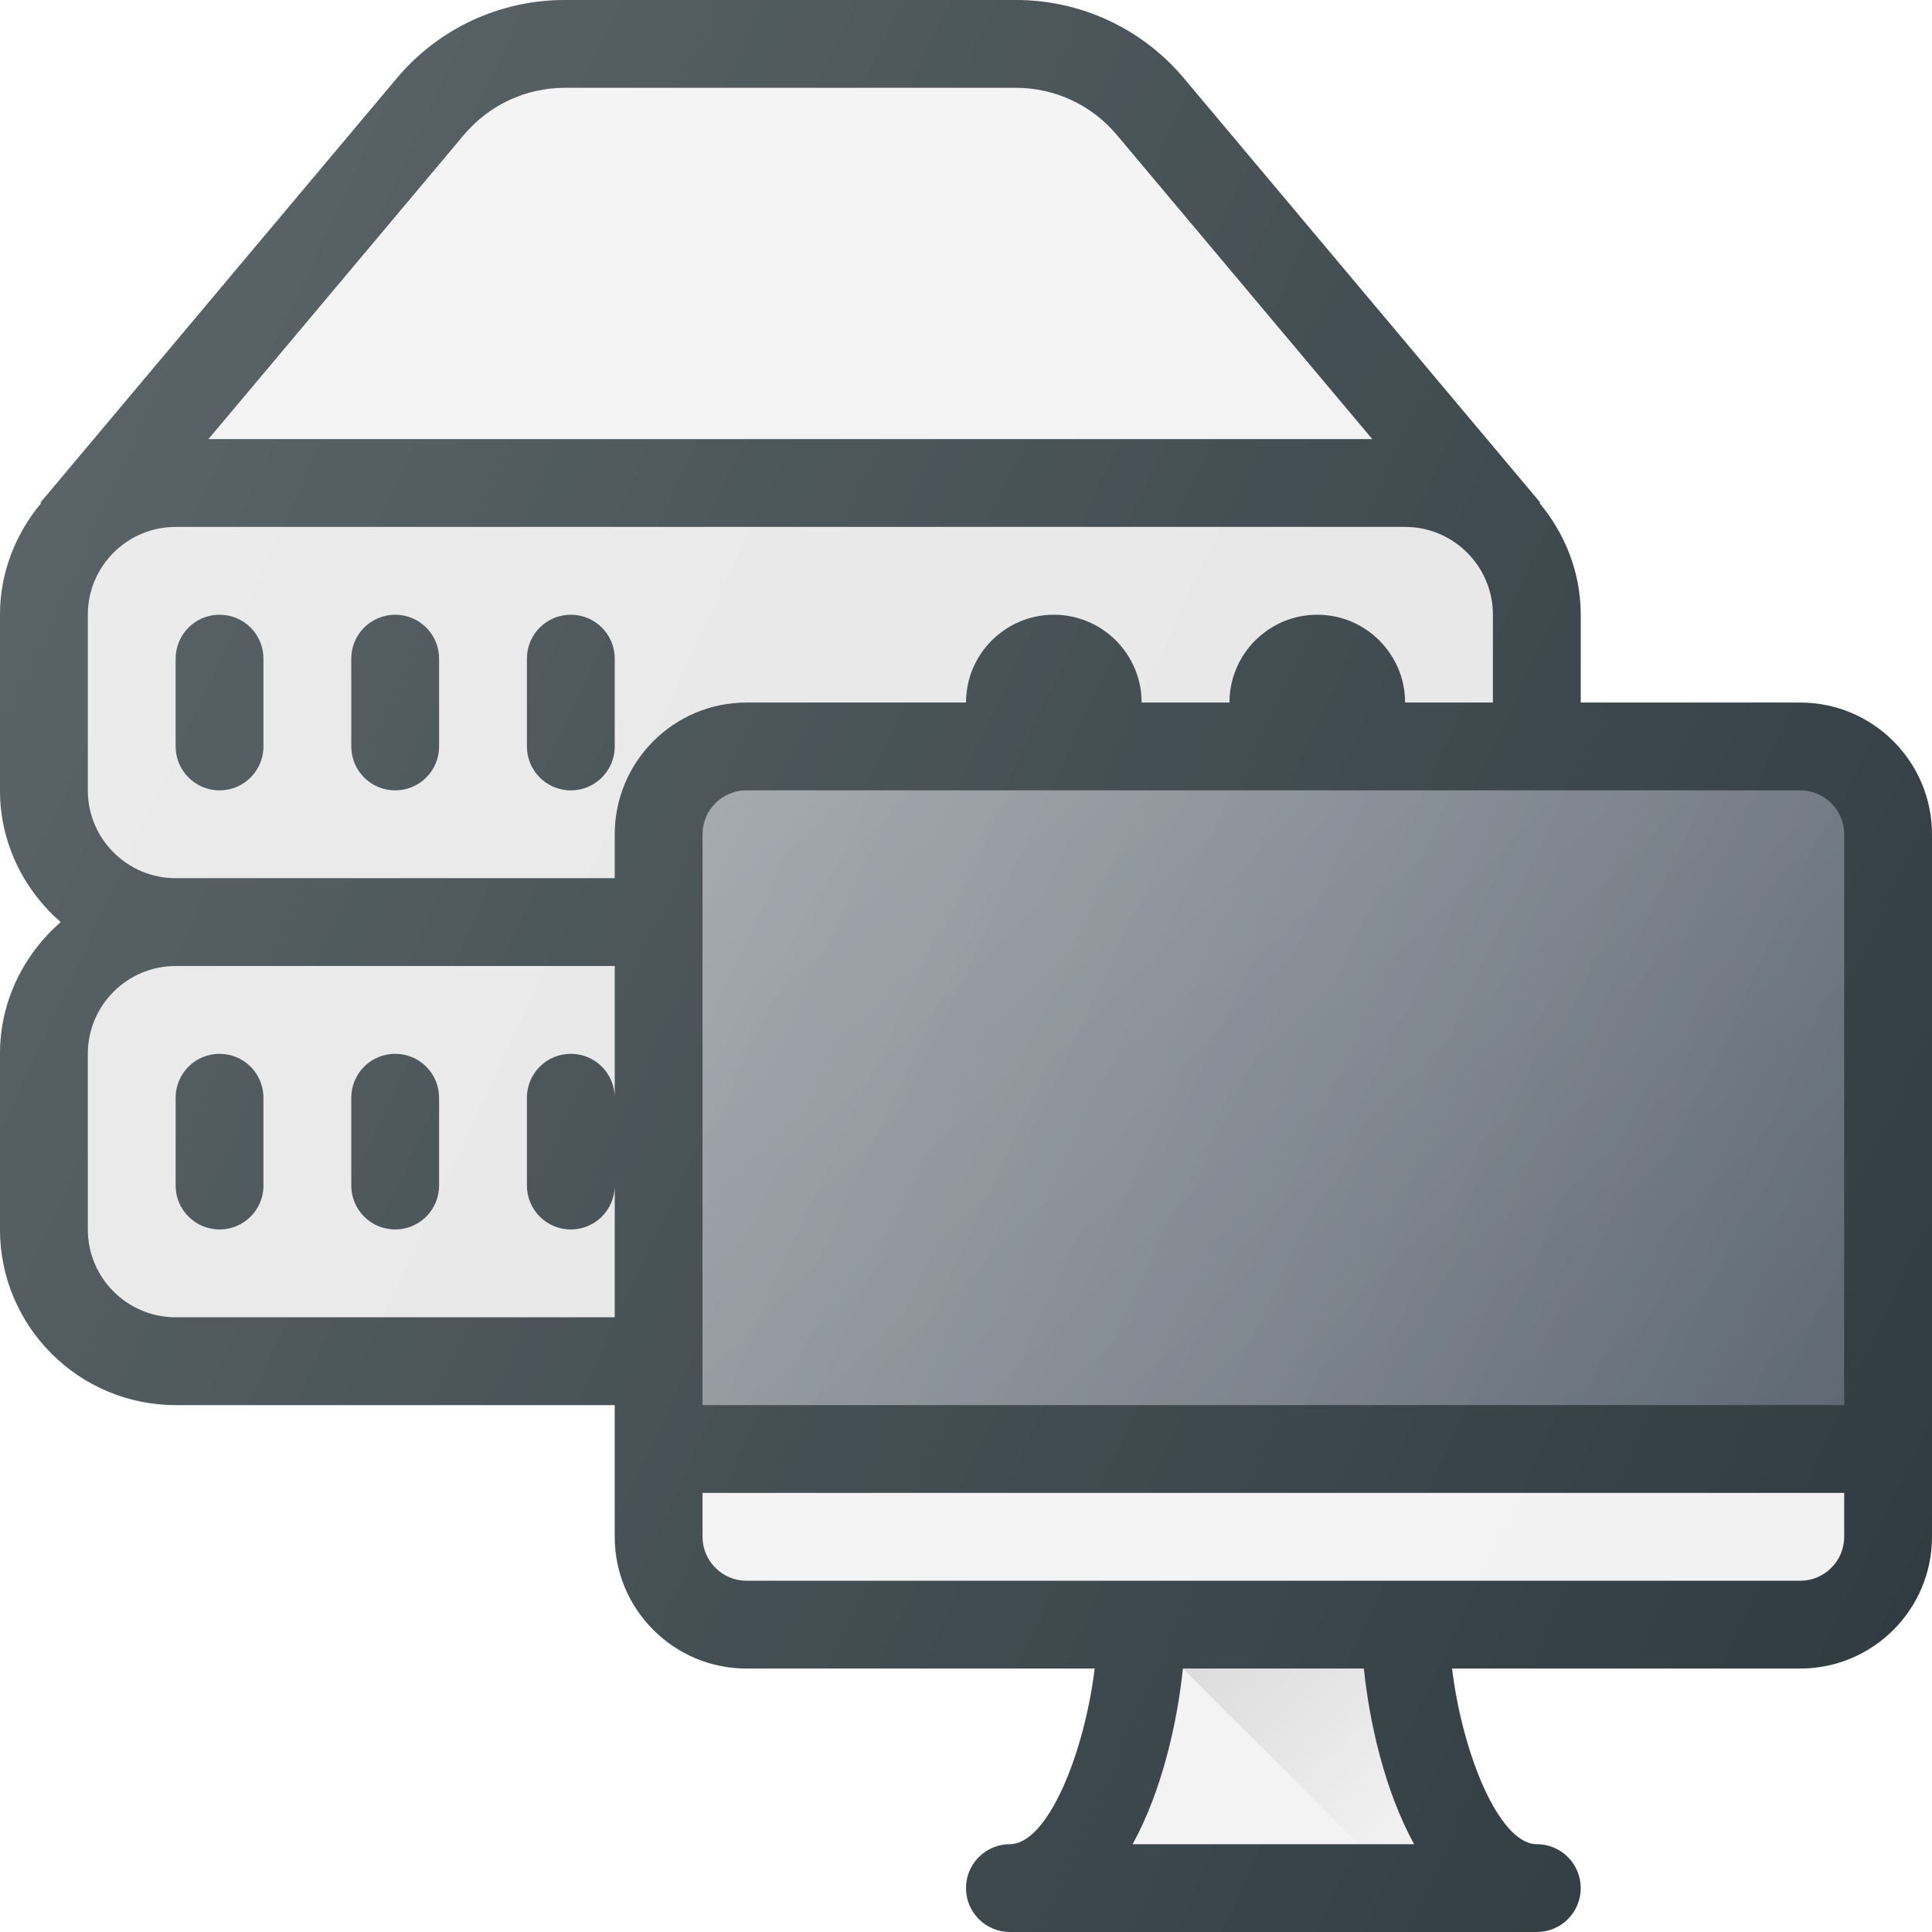
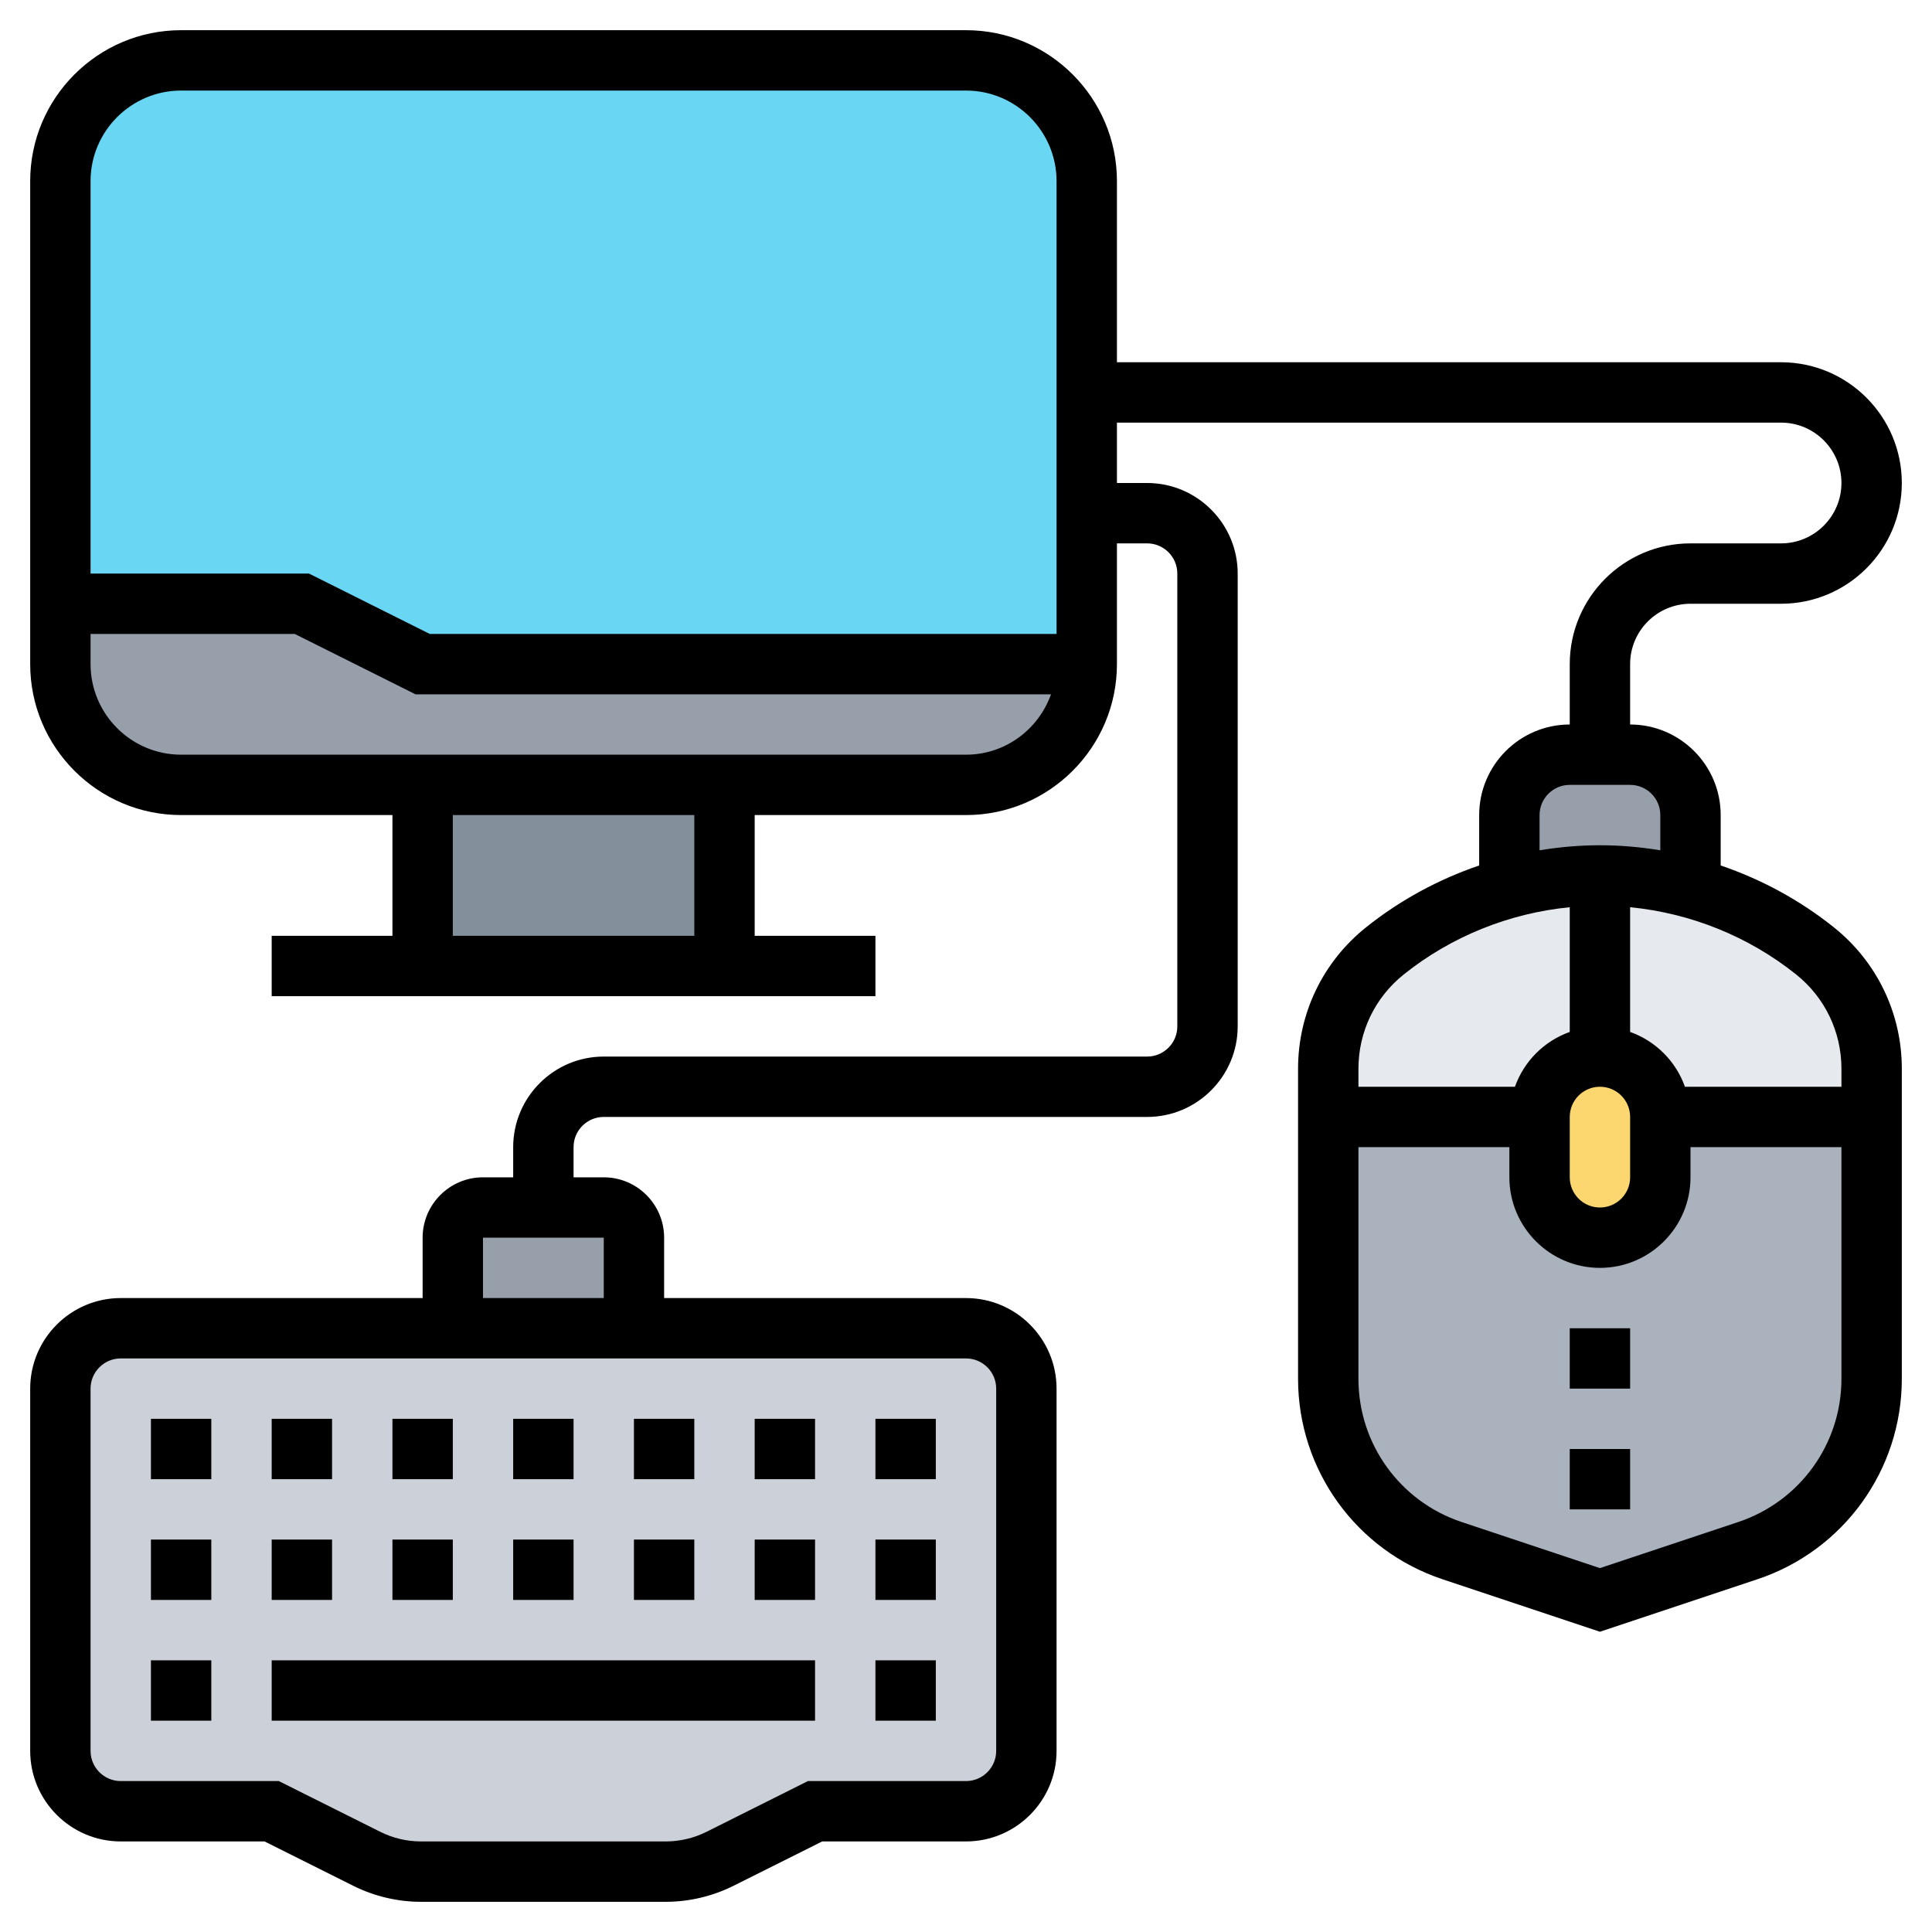
- <svg xmlns="http://www.w3.org/2000/svg" viewBox="0 0 469.333 469.333">
-   <path d="M437.333 170.667H384v-21.333c0-10.348-3.85-19.717-9.999-27.112l.165-.138-86.541-103.042C277.479 6.938 262.583 0 246.792 0H137.208c-15.792 0-30.688 6.938-40.833 19.031L9.833 122.083l.165.138C3.85 129.616 0 138.986 0 149.333V192c0 12.805 5.786 24.174 14.746 32C5.786 231.826 0 243.195 0 256v42.667c0 23.531 19.146 42.667 42.667 42.667h106.667v32c0 17.646 14.354 32 32 32h84.59C263.43 425.948 254.505 448 245.333 448a10.66 10.66 0 0 0-10.667 10.667 10.66 10.66 0 0 0 10.667 10.667h128A10.66 10.66 0 0 0 384 458.667 10.66 10.66 0 0 0 373.333 448c-9.172 0-18.096-22.052-20.59-42.667h84.59c17.646 0 32-14.354 32-32V202.667c0-17.646-14.354-32-32-32z" fill="#303c42" />
-   <path d="M448 202.667v138.667H170.667V202.667c0-5.885 4.792-10.667 10.667-10.667h256c5.874 0 10.666 4.781 10.666 10.667z" fill="#5c6671" />
-   <linearGradient id="a" gradientUnits="userSpaceOnUse" x1="-59.101" y1="614.623" x2="-45.892" y2="608.461" gradientTransform="matrix(21.3333 0 0 -21.3333 1430.111 13315.223)">
-     <stop offset="0" stop-color="#fff" stop-opacity=".2" />
-     <stop offset="1" stop-color="#fff" stop-opacity="0" />
-   </linearGradient>
-   <path d="M448 202.667v138.667H170.667V202.667c0-5.885 4.792-10.667 10.667-10.667h256c5.874 0 10.666 4.781 10.666 10.667z" fill="url(#a)" />
-   <linearGradient id="b" gradientUnits="userSpaceOnUse" x1="-57.464" y1="616.431" x2="-47.609" y2="606.578" gradientTransform="matrix(21.3333 0 0 -21.3333 1430.111 13315.223)">
-     <stop offset="0" stop-color="#fff" stop-opacity=".2" />
-     <stop offset="1" stop-color="#fff" stop-opacity="0" />
-   </linearGradient>
-   <path d="M448 202.667v138.667H170.667V202.667c0-5.885 4.792-10.667 10.667-10.667h256c5.874 0 10.666 4.781 10.666 10.667z" fill="url(#b)" />
-   <path d="M112.708 32.75c6.104-7.25 15.021-11.417 24.5-11.417h109.583c9.479 0 18.396 4.167 24.5 11.427l62.065 73.906H50.641l62.067-73.916z" fill="#f2f2f2" />
-   <path d="M21.333 192v-42.667c0-11.76 9.563-21.333 21.333-21.333h298.667c11.771 0 21.333 9.573 21.333 21.333v21.333h-21.333c0-11.76-9.563-21.333-21.333-21.333-11.771 0-21.333 9.573-21.333 21.333h-21.333c0-11.76-9.563-21.333-21.333-21.333-11.771 0-21.333 9.573-21.333 21.333h-53.333c-17.646 0-32 14.354-32 32v10.667H42.667c-11.771 0-21.334-9.573-21.334-21.333zm21.334 128c-11.771 0-21.333-9.573-21.333-21.333V256c0-11.76 9.563-21.333 21.333-21.333h106.667v32c0-5.896-4.771-10.667-10.667-10.667S128 260.771 128 266.667V288c0 5.896 4.771 10.667 10.667 10.667s10.667-4.771 10.667-10.667v32H42.667z" fill="#e6e6e6" />
-   <path d="M343.521 448h-68.375c7.138-13.021 10.855-29.531 12.208-42.667h43.96c1.353 13.136 5.069 29.646 12.207 42.667zm93.812-64h-256c-5.875 0-10.667-4.781-10.667-10.667v-10.667H448v10.667c0 5.886-4.792 10.667-10.667 10.667z" fill="#f2f2f2" />
-   <path d="M53.333 149.333A10.66 10.66 0 0 0 42.666 160v21.333c0 5.896 4.771 10.667 10.667 10.667S64 187.229 64 181.333V160a10.66 10.66 0 0 0-10.667-10.667zm42.667 0A10.66 10.66 0 0 0 85.333 160v21.333A10.66 10.66 0 0 0 96 192a10.66 10.66 0 0 0 10.667-10.667V160A10.66 10.66 0 0 0 96 149.333zm53.333 32V160c0-5.896-4.771-10.667-10.667-10.667S128 154.104 128 160v21.333c0 5.896 4.771 10.667 10.667 10.667s10.666-4.771 10.666-10.667zm-96 74.667a10.66 10.66 0 0 0-10.667 10.667V288c0 5.896 4.771 10.667 10.667 10.667S64 293.896 64 288v-21.333A10.66 10.66 0 0 0 53.333 256zM96 256a10.66 10.66 0 0 0-10.667 10.667V288A10.66 10.66 0 0 0 96 298.667 10.66 10.66 0 0 0 106.667 288v-21.333A10.66 10.66 0 0 0 96 256z" fill="#303c42" />
-   <linearGradient id="c" gradientUnits="userSpaceOnUse" x1="-53.052" y1="605.666" x2="-50.735" y2="603.35" gradientTransform="matrix(21.3333 0 0 -21.3333 1430.111 13315.223)">
-     <stop offset="0" stop-opacity=".1" />
-     <stop offset="1" stop-opacity="0" />
-   </linearGradient>
-   <path d="M343.521 448c-7.138-13.021-10.854-29.531-12.207-42.667h-43.96L330.021 448h13.5z" fill="url(#c)" />
-   <linearGradient id="d" gradientUnits="userSpaceOnUse" x1="-66.634" y1="618.443" x2="-44.249" y2="608.009" gradientTransform="matrix(21.3333 0 0 -21.3333 1430.111 13315.223)">
-     <stop offset="0" stop-color="#fff" stop-opacity=".2" />
-     <stop offset="1" stop-color="#fff" stop-opacity="0" />
-   </linearGradient>
-   <path d="M437.333 170.667H384v-21.333c0-10.348-3.85-19.717-9.999-27.112l.165-.138-86.541-103.042C277.479 6.938 262.583 0 246.792 0H137.208c-15.792 0-30.688 6.938-40.833 19.031L9.833 122.083l.165.138C3.85 129.616 0 138.986 0 149.333V192c0 12.805 5.786 24.174 14.746 32C5.786 231.826 0 243.195 0 256v42.667c0 23.531 19.146 42.667 42.667 42.667h106.667v32c0 17.646 14.354 32 32 32h84.59C263.43 425.948 254.505 448 245.333 448a10.66 10.66 0 0 0-10.667 10.667 10.66 10.66 0 0 0 10.667 10.667h128A10.66 10.66 0 0 0 384 458.667 10.66 10.66 0 0 0 373.333 448c-9.172 0-18.096-22.052-20.59-42.667h84.59c17.646 0 32-14.354 32-32V202.667c0-17.646-14.354-32-32-32z" fill="url(#d)" />
+ <svg xmlns="http://www.w3.org/2000/svg" version="1.1" id="Layer_1_1_" x="0px" y="0px" viewBox="0 0 64 64" style="enable-background:new 0 0 64 64;" xml:space="preserve" width="512" height="512">
+   <g>
+     <g>
+       <rect x="14" y="26" style="fill:#838F9B;" width="10" height="6" />
+       <path style="fill:#969FAA;" d="M14,22h22c0,2.21-1.79,4-4,4h-8H14H6c-2.21,0-4-1.79-4-4v-2h8L14,22z" />
+       <path style="fill:#69D6F4;" d="M36,17v5H14l-4-2H2V6c0-2.21,1.79-4,4-4h26c2.21,0,4,1.79,4,4v7V17z" />
+       <path style="fill:#CCD1D9;" d="M32,44H21h-6H4c-1.1,0-2,0.9-2,2v12c0,1.1,0.9,2,2,2h5l3.16,1.58c0.55,0.28,1.16,0.42,1.78,0.42    h8.12c0.62,0,1.23-0.14,1.78-0.42L27,60h5c1.1,0,2-0.9,2-2V46C34,44.9,33.1,44,32,44z" />
+       <path style="fill:#969FAA;" d="M21,41v3h-6v-3c0-0.55,0.45-1,1-1h2h2C20.55,40,21,40.45,21,41z" />
+       <path style="fill:#969FAA;" d="M56,27v2.4c-0.97-0.26-1.98-0.4-3-0.4s-2.03,0.14-3,0.4V27c0-1.1,0.9-2,2-2h1h1    C55.1,25,56,25.9,56,27z" />
+       <path style="fill:#AAB2BD;" d="M53,41c1.1,0,2-0.9,2-2v-2h7v8.68c0,2.58-1.65,4.87-4.1,5.69L53,53l-4.9-1.63    c-2.45-0.82-4.1-3.11-4.1-5.69V37h7v2C51,40.1,51.9,41,53,41z" />
+       <path style="fill:#E6E9ED;" d="M60.12,31.5c-1.01-0.81-2.14-1.44-3.35-1.86c-0.25-0.09-0.51-0.17-0.77-0.24    c-0.97-0.26-1.98-0.4-3-0.4s-2.03,0.14-3,0.4c-0.26,0.07-0.52,0.15-0.77,0.24c-1.21,0.42-2.34,1.05-3.35,1.86    C44.69,32.45,44,33.88,44,35.4V37h7c0-1.1,0.9-2,2-2c0.55,0,1.05,0.22,1.41,0.59C54.78,35.95,55,36.45,55,37h7v-1.6    C62,33.88,61.31,32.45,60.12,31.5z" />
+       <path style="fill:#FCD770;" d="M55,37v2c0,1.1-0.9,2-2,2s-2-0.9-2-2v-2c0-1.1,0.9-2,2-2c0.55,0,1.05,0.22,1.41,0.59    C54.78,35.95,55,36.45,55,37z" />
+     </g>
+     <g>
+       <rect x="9" y="51" width="2" height="2" />
+       <rect x="13" y="51" width="2" height="2" />
+       <rect x="17" y="51" width="2" height="2" />
+       <rect x="21" y="51" width="2" height="2" />
+       <rect x="25" y="51" width="2" height="2" />
+       <rect x="29" y="51" width="2" height="2" />
+       <rect x="9" y="47" width="2" height="2" />
+       <rect x="13" y="47" width="2" height="2" />
+       <rect x="17" y="47" width="2" height="2" />
+       <rect x="21" y="47" width="2" height="2" />
+       <rect x="25" y="47" width="2" height="2" />
+       <rect x="29" y="47" width="2" height="2" />
+       <rect x="29" y="55" width="2" height="2" />
+       <rect x="9" y="55" width="18" height="2" />
+       <rect x="5" y="51" width="2" height="2" />
+       <rect x="5" y="47" width="2" height="2" />
+       <rect x="5" y="55" width="2" height="2" />
+       <path d="M60.748,30.718c-1.124-0.899-2.397-1.588-3.748-2.048V27c0-1.654-1.346-3-3-3v-2c0-1.103,0.897-2,2-2h3    c2.206,0,4-1.794,4-4s-1.794-4-4-4H37V6c0-2.757-2.243-5-5-5H6C3.243,1,1,3.243,1,6v16c0,2.757,2.243,5,5,5h7v4H9v2h20v-2h-4v-4h7    c2.757,0,5-2.243,5-5v-4h1c0.552,0,1,0.449,1,1v15c0,0.552-0.448,1-1,1H20c-1.654,0-3,1.346-3,3v1h-1c-1.103,0-2,0.897-2,2v2H4    c-1.654,0-3,1.346-3,3v12c0,1.654,1.346,3,3,3h4.764l2.945,1.473C12.399,62.817,13.173,63,13.944,63h8.111    c0.771,0,1.545-0.183,2.236-0.527L27.236,61H32c1.654,0,3-1.346,3-3V46c0-1.654-1.346-3-3-3H22v-2c0-1.103-0.897-2-2-2h-1v-1    c0-0.552,0.448-1,1-1h18c1.654,0,3-1.346,3-3V19c0-1.654-1.346-3-3-3h-1v-2h22c1.103,0,2,0.897,2,2s-0.897,2-2,2h-3    c-2.206,0-4,1.794-4,4v2c-1.654,0-3,1.346-3,3v1.67c-1.351,0.461-2.624,1.149-3.747,2.048C43.821,31.863,43,33.57,43,35.403    v10.272c0,3.018,1.924,5.687,4.786,6.64L53,54.054l5.214-1.738C61.076,51.362,63,48.693,63,45.676V35.403    C63,33.57,62.179,31.863,60.748,30.718z M33,46v12c0,0.552-0.448,1-1,1h-5.236l-3.365,1.684C22.983,60.891,22.519,61,22.056,61    h-8.111c-0.463,0-0.928-0.109-1.342-0.316L9.236,59H4c-0.552,0-1-0.448-1-1V46c0-0.552,0.448-1,1-1h28C32.552,45,33,45.448,33,46z     M20,43h-4v-2h4V43z M6,3h26c1.654,0,3,1.346,3,3v15H14.236l-4-2H3V6C3,4.346,4.346,3,6,3z M23,31h-8v-4h8V31z M32,25H6    c-1.654,0-3-1.346-3-3v-1h6.764l4,2h21.052C34.402,24.161,33.302,25,32,25z M61,35.403V36h-5.184    c-0.302-0.847-0.969-1.514-1.816-1.816v-4.131c2,0.195,3.923,0.966,5.499,2.227C60.453,33.043,61,34.182,61,35.403z M54,37v2    c0,0.552-0.448,1-1,1s-1-0.448-1-1v-2c0-0.552,0.448-1,1-1S54,36.448,54,37z M51,27c0-0.551,0.448-1,1-1h2c0.552,0,1,0.449,1,1    v1.167C54.341,28.059,53.672,28,53,28s-1.341,0.059-2,0.167V27z M46.501,32.28L46.501,32.28C48.077,31.019,50,30.248,52,30.053    v4.131c-0.847,0.302-1.514,0.969-1.816,1.816H45v-0.597C45,34.182,45.547,33.043,46.501,32.28z M57.581,50.419L53,51.946    l-4.581-1.527C46.374,49.737,45,47.831,45,45.676V38h5v1c0,1.654,1.346,3,3,3s3-1.346,3-3v-1h5v7.676    C61,47.831,59.626,49.737,57.581,50.419z" />
+       <rect x="52" y="48" width="2" height="2" />
+       <rect x="52" y="44" width="2" height="2" />
+     </g>
+   </g>
</svg>
